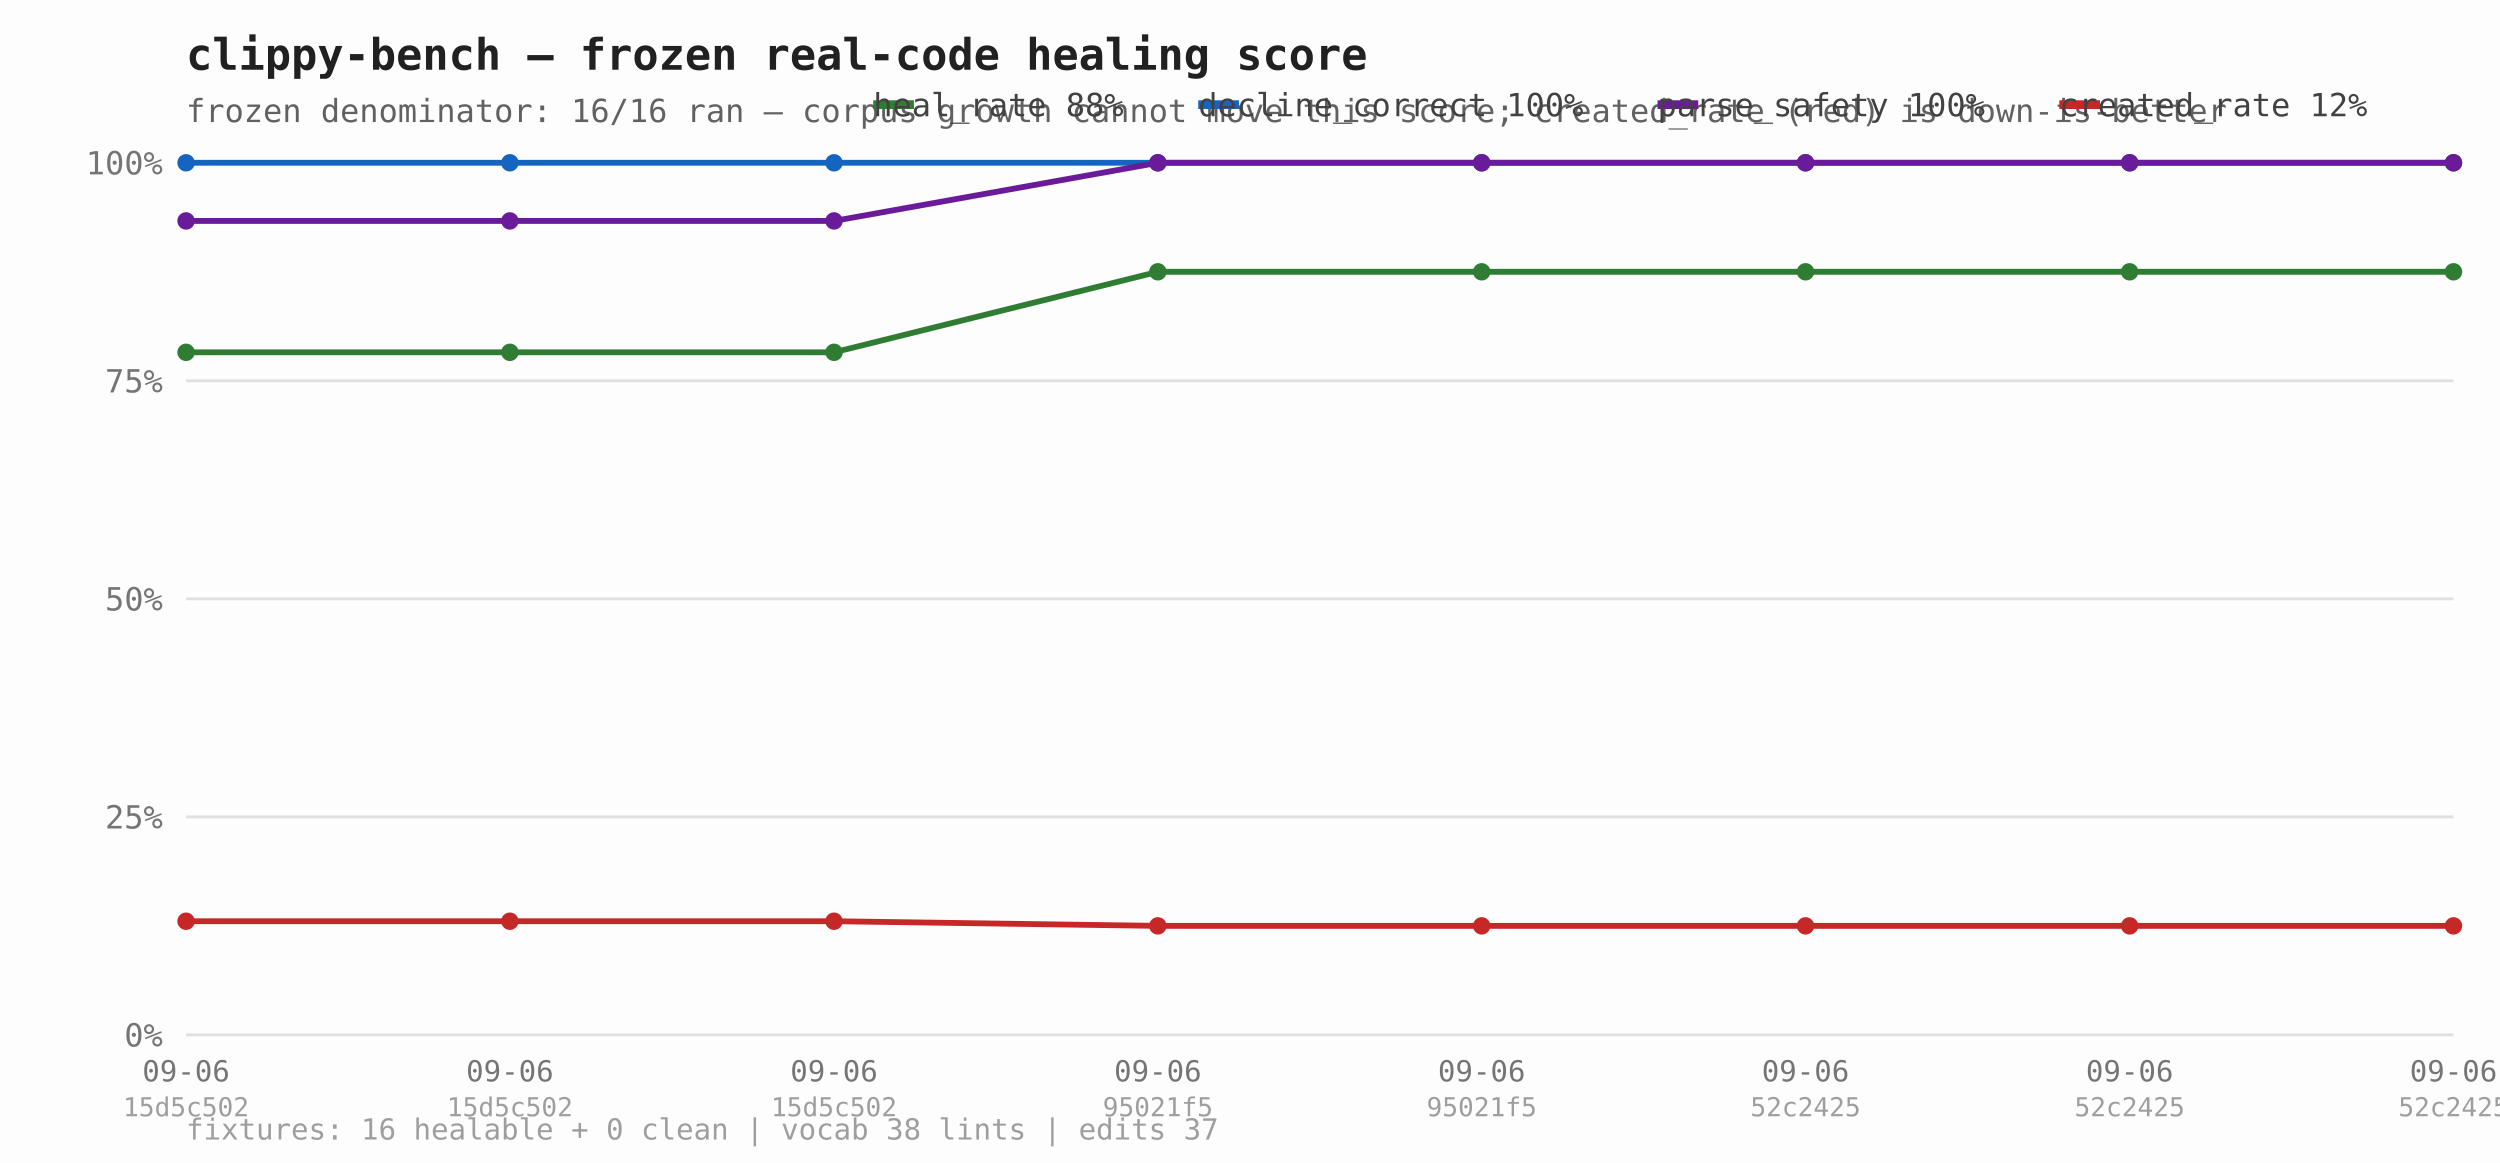
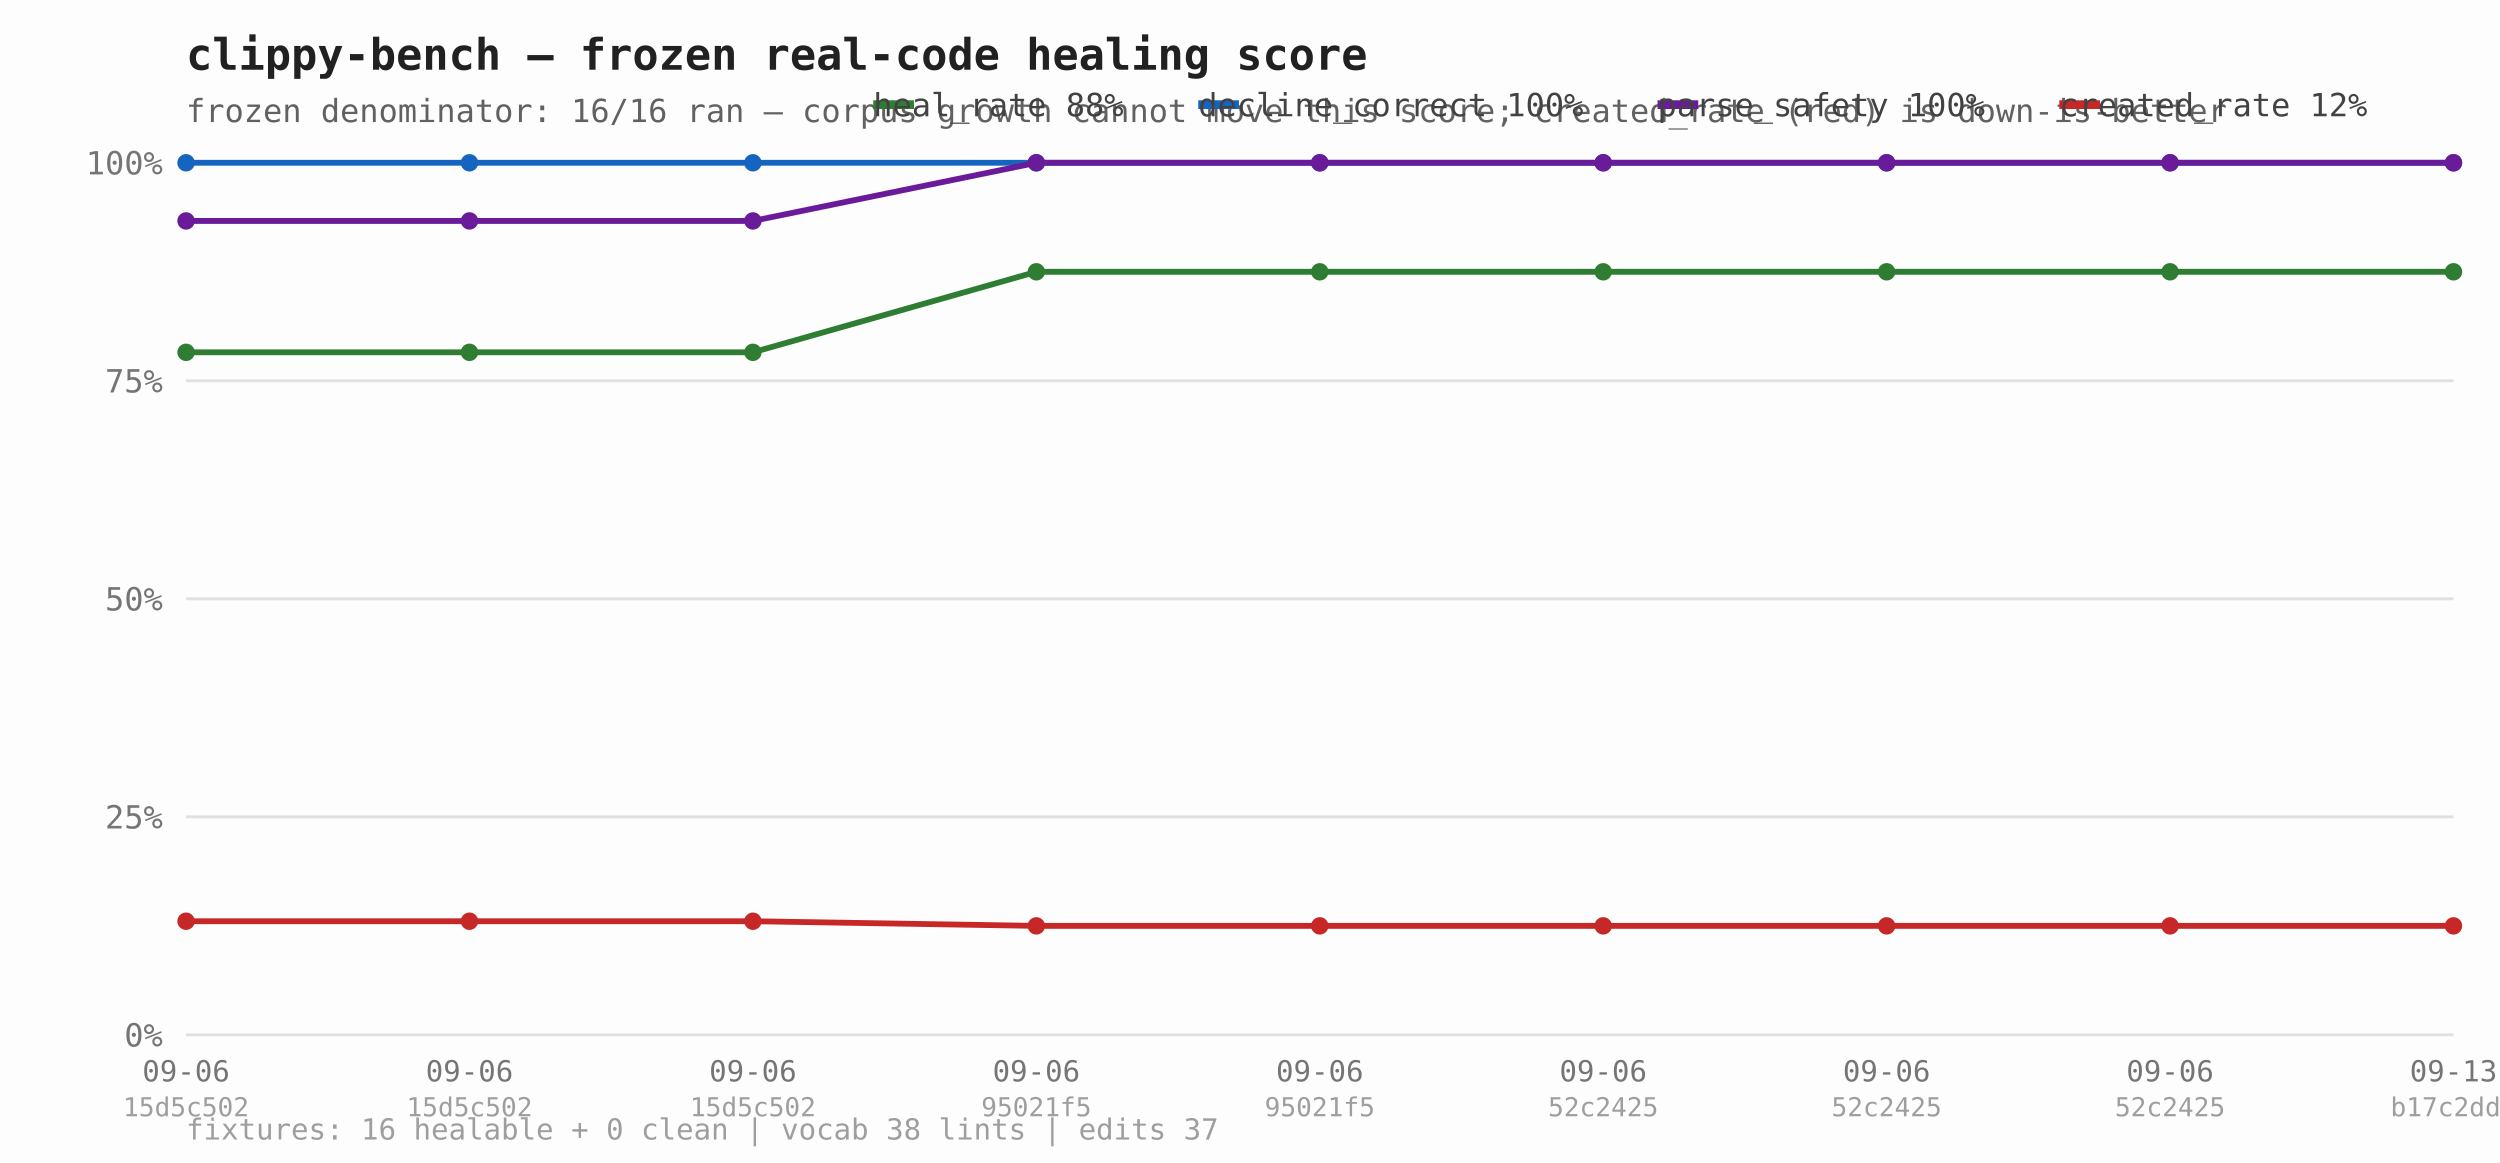
<svg xmlns="http://www.w3.org/2000/svg" width="860" height="400" viewBox="0 0 860 400" font-family="ui-monospace,Menlo,monospace">
  <rect width="100%" height="100%" fill="#fdfdfd" />
  <text x="64" y="24" font-size="15" font-weight="bold" fill="#212121">clippy-bench — frozen real-code healing score</text>
  <text x="64" y="42" font-size="11" fill="#616161">frozen denominator: 16/16 ran — corpus growth cannot move this score; created_rate (red) is down-is-better</text>
  <line x1="64" y1="356.0" x2="844" y2="356.0" stroke="#e0e0e0" stroke-width="1" />
  <text x="56" y="360.0" font-size="11" fill="#757575" text-anchor="end">0%</text>
  <line x1="64" y1="281.0" x2="844" y2="281.0" stroke="#e0e0e0" stroke-width="1" />
  <text x="56" y="285.0" font-size="11" fill="#757575" text-anchor="end">25%</text>
  <line x1="64" y1="206.0" x2="844" y2="206.0" stroke="#e0e0e0" stroke-width="1" />
  <text x="56" y="210.0" font-size="11" fill="#757575" text-anchor="end">50%</text>
  <line x1="64" y1="131.0" x2="844" y2="131.0" stroke="#e0e0e0" stroke-width="1" />
  <text x="56" y="135.0" font-size="11" fill="#757575" text-anchor="end">75%</text>
  <line x1="64" y1="56.0" x2="844" y2="56.0" stroke="#e0e0e0" stroke-width="1" />
  <text x="56" y="60.0" font-size="11" fill="#757575" text-anchor="end">100%</text>
  <line x1="708.4" y1="36" x2="722.4" y2="36" stroke="#c62828" stroke-width="3" />
  <text x="708.4" y="40" font-size="11" fill="#424242">created_rate 12%</text>
  <line x1="570.2" y1="36" x2="584.2" y2="36" stroke="#6a1b9a" stroke-width="3" />
  <text x="570.2" y="40" font-size="11" fill="#424242">parse_safety 100%</text>
  <line x1="412.2" y1="36" x2="426.2" y2="36" stroke="#1565c0" stroke-width="3" />
  <text x="412.2" y="40" font-size="11" fill="#424242">decline_correct 100%</text>
  <line x1="300.4" y1="36" x2="314.4" y2="36" stroke="#2e7d32" stroke-width="3" />
  <text x="300.4" y="40" font-size="11" fill="#424242">heal_rate 88%</text>
-   <path d="M 64.0 121.2 L 175.4 121.2 L 286.9 121.2 L 398.3 93.5 L 509.7 93.5 L 621.1 93.5 L 732.6 93.5 L 844.0 93.5" fill="none" stroke="#2e7d32" stroke-width="2" stroke-linejoin="round" stroke-linecap="round" />
+   <path d="M 64.0 121.2 L 161.5 121.2 L 259.0 121.2 L 356.5 93.5 L 454.0 93.5 L 551.5 93.5 L 649.0 93.5 L 746.5 93.5 L 844.0 93.5" fill="none" stroke="#2e7d32" stroke-width="2" stroke-linejoin="round" stroke-linecap="round" />
  <circle cx="64.0" cy="121.2" r="3" fill="#2e7d32" />
-   <circle cx="175.4" cy="121.2" r="3" fill="#2e7d32" />
-   <circle cx="286.9" cy="121.2" r="3" fill="#2e7d32" />
-   <circle cx="398.3" cy="93.5" r="3" fill="#2e7d32" />
-   <circle cx="509.7" cy="93.5" r="3" fill="#2e7d32" />
-   <circle cx="621.1" cy="93.5" r="3" fill="#2e7d32" />
-   <circle cx="732.6" cy="93.5" r="3" fill="#2e7d32" />
+   <circle cx="161.5" cy="121.2" r="3" fill="#2e7d32" />
+   <circle cx="259.0" cy="121.2" r="3" fill="#2e7d32" />
+   <circle cx="356.5" cy="93.5" r="3" fill="#2e7d32" />
+   <circle cx="454.0" cy="93.5" r="3" fill="#2e7d32" />
+   <circle cx="551.5" cy="93.5" r="3" fill="#2e7d32" />
+   <circle cx="649.0" cy="93.5" r="3" fill="#2e7d32" />
+   <circle cx="746.5" cy="93.5" r="3" fill="#2e7d32" />
  <circle cx="844.0" cy="93.5" r="3" fill="#2e7d32" />
-   <path d="M 64.0 56.0 L 175.4 56.0 L 286.9 56.0 L 398.3 56.0 L 509.7 56.0 L 621.1 56.0 L 732.6 56.0 L 844.0 56.0" fill="none" stroke="#1565c0" stroke-width="2" stroke-linejoin="round" stroke-linecap="round" />
+   <path d="M 64.0 56.0 L 161.5 56.0 L 259.0 56.0 L 356.5 56.0 L 454.0 56.0 L 551.5 56.0 L 649.0 56.0 L 746.5 56.0 L 844.0 56.0" fill="none" stroke="#1565c0" stroke-width="2" stroke-linejoin="round" stroke-linecap="round" />
  <circle cx="64.0" cy="56.0" r="3" fill="#1565c0" />
-   <circle cx="175.4" cy="56.0" r="3" fill="#1565c0" />
-   <circle cx="286.9" cy="56.0" r="3" fill="#1565c0" />
-   <circle cx="398.3" cy="56.0" r="3" fill="#1565c0" />
-   <circle cx="509.7" cy="56.0" r="3" fill="#1565c0" />
-   <circle cx="621.1" cy="56.0" r="3" fill="#1565c0" />
-   <circle cx="732.6" cy="56.0" r="3" fill="#1565c0" />
+   <circle cx="161.5" cy="56.0" r="3" fill="#1565c0" />
+   <circle cx="259.0" cy="56.0" r="3" fill="#1565c0" />
+   <circle cx="356.5" cy="56.0" r="3" fill="#1565c0" />
+   <circle cx="454.0" cy="56.0" r="3" fill="#1565c0" />
+   <circle cx="551.5" cy="56.0" r="3" fill="#1565c0" />
+   <circle cx="649.0" cy="56.0" r="3" fill="#1565c0" />
+   <circle cx="746.5" cy="56.0" r="3" fill="#1565c0" />
  <circle cx="844.0" cy="56.0" r="3" fill="#1565c0" />
-   <path d="M 64.0 76.0 L 175.4 76.0 L 286.9 76.0 L 398.3 56.0 L 509.7 56.0 L 621.1 56.0 L 732.6 56.0 L 844.0 56.0" fill="none" stroke="#6a1b9a" stroke-width="2" stroke-linejoin="round" stroke-linecap="round" />
+   <path d="M 64.0 76.0 L 161.5 76.0 L 259.0 76.0 L 356.5 56.0 L 454.0 56.0 L 551.5 56.0 L 649.0 56.0 L 746.5 56.0 L 844.0 56.0" fill="none" stroke="#6a1b9a" stroke-width="2" stroke-linejoin="round" stroke-linecap="round" />
  <circle cx="64.0" cy="76.0" r="3" fill="#6a1b9a" />
-   <circle cx="175.4" cy="76.0" r="3" fill="#6a1b9a" />
-   <circle cx="286.9" cy="76.0" r="3" fill="#6a1b9a" />
-   <circle cx="398.3" cy="56.0" r="3" fill="#6a1b9a" />
-   <circle cx="509.7" cy="56.0" r="3" fill="#6a1b9a" />
-   <circle cx="621.1" cy="56.0" r="3" fill="#6a1b9a" />
-   <circle cx="732.6" cy="56.0" r="3" fill="#6a1b9a" />
+   <circle cx="161.5" cy="76.0" r="3" fill="#6a1b9a" />
+   <circle cx="259.0" cy="76.0" r="3" fill="#6a1b9a" />
+   <circle cx="356.5" cy="56.0" r="3" fill="#6a1b9a" />
+   <circle cx="454.0" cy="56.0" r="3" fill="#6a1b9a" />
+   <circle cx="551.5" cy="56.0" r="3" fill="#6a1b9a" />
+   <circle cx="649.0" cy="56.0" r="3" fill="#6a1b9a" />
+   <circle cx="746.5" cy="56.0" r="3" fill="#6a1b9a" />
  <circle cx="844.0" cy="56.0" r="3" fill="#6a1b9a" />
-   <path d="M 64.0 316.9 L 175.4 316.9 L 286.9 316.9 L 398.3 318.5 L 509.7 318.5 L 621.1 318.5 L 732.6 318.5 L 844.0 318.5" fill="none" stroke="#c62828" stroke-width="2" stroke-linejoin="round" stroke-linecap="round" />
+   <path d="M 64.0 316.9 L 161.5 316.9 L 259.0 316.9 L 356.5 318.5 L 454.0 318.5 L 551.5 318.5 L 649.0 318.5 L 746.5 318.5 L 844.0 318.5" fill="none" stroke="#c62828" stroke-width="2" stroke-linejoin="round" stroke-linecap="round" />
  <circle cx="64.0" cy="316.9" r="3" fill="#c62828" />
-   <circle cx="175.4" cy="316.9" r="3" fill="#c62828" />
-   <circle cx="286.9" cy="316.9" r="3" fill="#c62828" />
-   <circle cx="398.3" cy="318.5" r="3" fill="#c62828" />
-   <circle cx="509.7" cy="318.5" r="3" fill="#c62828" />
-   <circle cx="621.1" cy="318.5" r="3" fill="#c62828" />
-   <circle cx="732.6" cy="318.5" r="3" fill="#c62828" />
+   <circle cx="161.5" cy="316.9" r="3" fill="#c62828" />
+   <circle cx="259.0" cy="316.9" r="3" fill="#c62828" />
+   <circle cx="356.5" cy="318.5" r="3" fill="#c62828" />
+   <circle cx="454.0" cy="318.5" r="3" fill="#c62828" />
+   <circle cx="551.5" cy="318.5" r="3" fill="#c62828" />
+   <circle cx="649.0" cy="318.5" r="3" fill="#c62828" />
+   <circle cx="746.5" cy="318.5" r="3" fill="#c62828" />
  <circle cx="844.0" cy="318.5" r="3" fill="#c62828" />
  <text x="64.0" y="372.0" font-size="10" fill="#757575" text-anchor="middle">09-06</text>
  <text x="64.0" y="384.0" font-size="9" fill="#9e9e9e" text-anchor="middle">15d5c502</text>
-   <text x="175.4" y="372.0" font-size="10" fill="#757575" text-anchor="middle">09-06</text>
-   <text x="175.4" y="384.0" font-size="9" fill="#9e9e9e" text-anchor="middle">15d5c502</text>
-   <text x="286.9" y="372.0" font-size="10" fill="#757575" text-anchor="middle">09-06</text>
-   <text x="286.9" y="384.0" font-size="9" fill="#9e9e9e" text-anchor="middle">15d5c502</text>
-   <text x="398.3" y="372.0" font-size="10" fill="#757575" text-anchor="middle">09-06</text>
-   <text x="398.3" y="384.0" font-size="9" fill="#9e9e9e" text-anchor="middle">95021f5</text>
-   <text x="509.7" y="372.0" font-size="10" fill="#757575" text-anchor="middle">09-06</text>
-   <text x="509.7" y="384.0" font-size="9" fill="#9e9e9e" text-anchor="middle">95021f5</text>
-   <text x="621.1" y="372.0" font-size="10" fill="#757575" text-anchor="middle">09-06</text>
-   <text x="621.1" y="384.0" font-size="9" fill="#9e9e9e" text-anchor="middle">52c2425</text>
-   <text x="732.6" y="372.0" font-size="10" fill="#757575" text-anchor="middle">09-06</text>
-   <text x="732.6" y="384.0" font-size="9" fill="#9e9e9e" text-anchor="middle">52c2425</text>
-   <text x="844.0" y="372.0" font-size="10" fill="#757575" text-anchor="middle">09-06</text>
-   <text x="844.0" y="384.0" font-size="9" fill="#9e9e9e" text-anchor="middle">52c2425</text>
+   <text x="161.5" y="372.0" font-size="10" fill="#757575" text-anchor="middle">09-06</text>
+   <text x="161.5" y="384.0" font-size="9" fill="#9e9e9e" text-anchor="middle">15d5c502</text>
+   <text x="259.0" y="372.0" font-size="10" fill="#757575" text-anchor="middle">09-06</text>
+   <text x="259.0" y="384.0" font-size="9" fill="#9e9e9e" text-anchor="middle">15d5c502</text>
+   <text x="356.5" y="372.0" font-size="10" fill="#757575" text-anchor="middle">09-06</text>
+   <text x="356.5" y="384.0" font-size="9" fill="#9e9e9e" text-anchor="middle">95021f5</text>
+   <text x="454.0" y="372.0" font-size="10" fill="#757575" text-anchor="middle">09-06</text>
+   <text x="454.0" y="384.0" font-size="9" fill="#9e9e9e" text-anchor="middle">95021f5</text>
+   <text x="551.5" y="372.0" font-size="10" fill="#757575" text-anchor="middle">09-06</text>
+   <text x="551.5" y="384.0" font-size="9" fill="#9e9e9e" text-anchor="middle">52c2425</text>
+   <text x="649.0" y="372.0" font-size="10" fill="#757575" text-anchor="middle">09-06</text>
+   <text x="649.0" y="384.0" font-size="9" fill="#9e9e9e" text-anchor="middle">52c2425</text>
+   <text x="746.5" y="372.0" font-size="10" fill="#757575" text-anchor="middle">09-06</text>
+   <text x="746.5" y="384.0" font-size="9" fill="#9e9e9e" text-anchor="middle">52c2425</text>
+   <text x="844.0" y="372.0" font-size="10" fill="#757575" text-anchor="middle">09-13</text>
+   <text x="844.0" y="384.0" font-size="9" fill="#9e9e9e" text-anchor="middle">b17c2dd8</text>
  <text x="64" y="392.0" font-size="10" fill="#9e9e9e">fixtures: 16 healable + 0 clean | vocab 38 lints | edits 37</text>
</svg>
